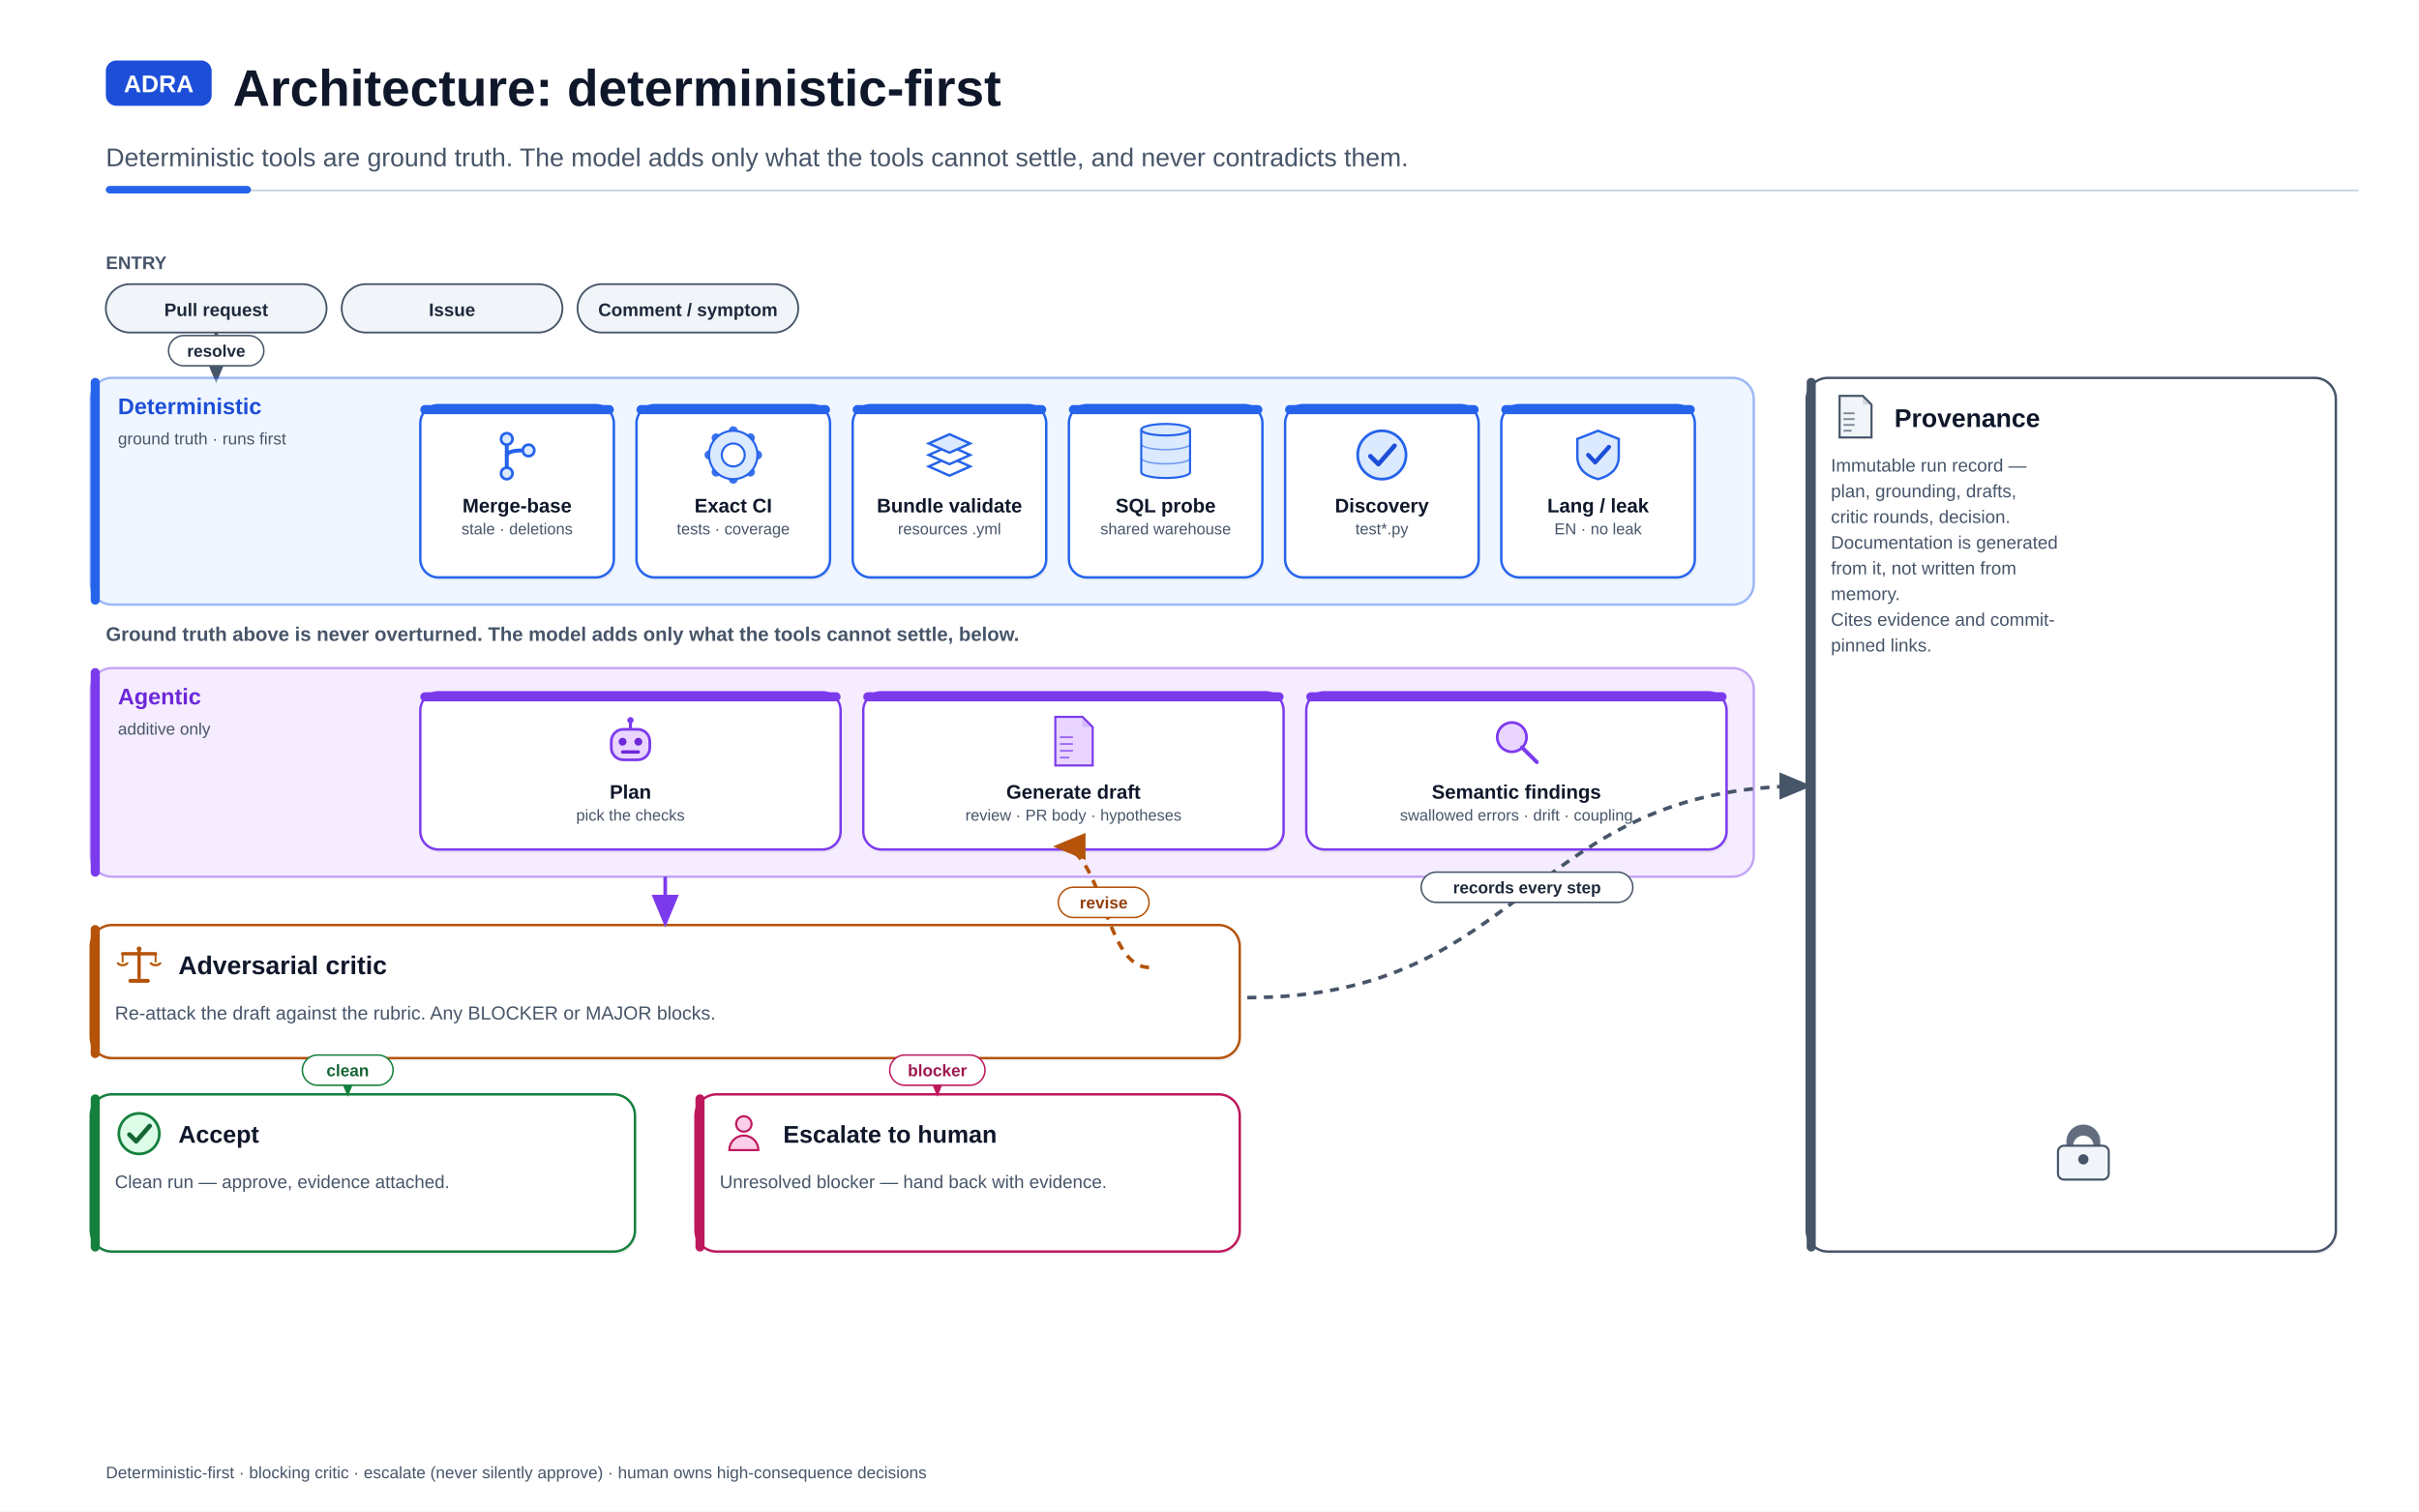
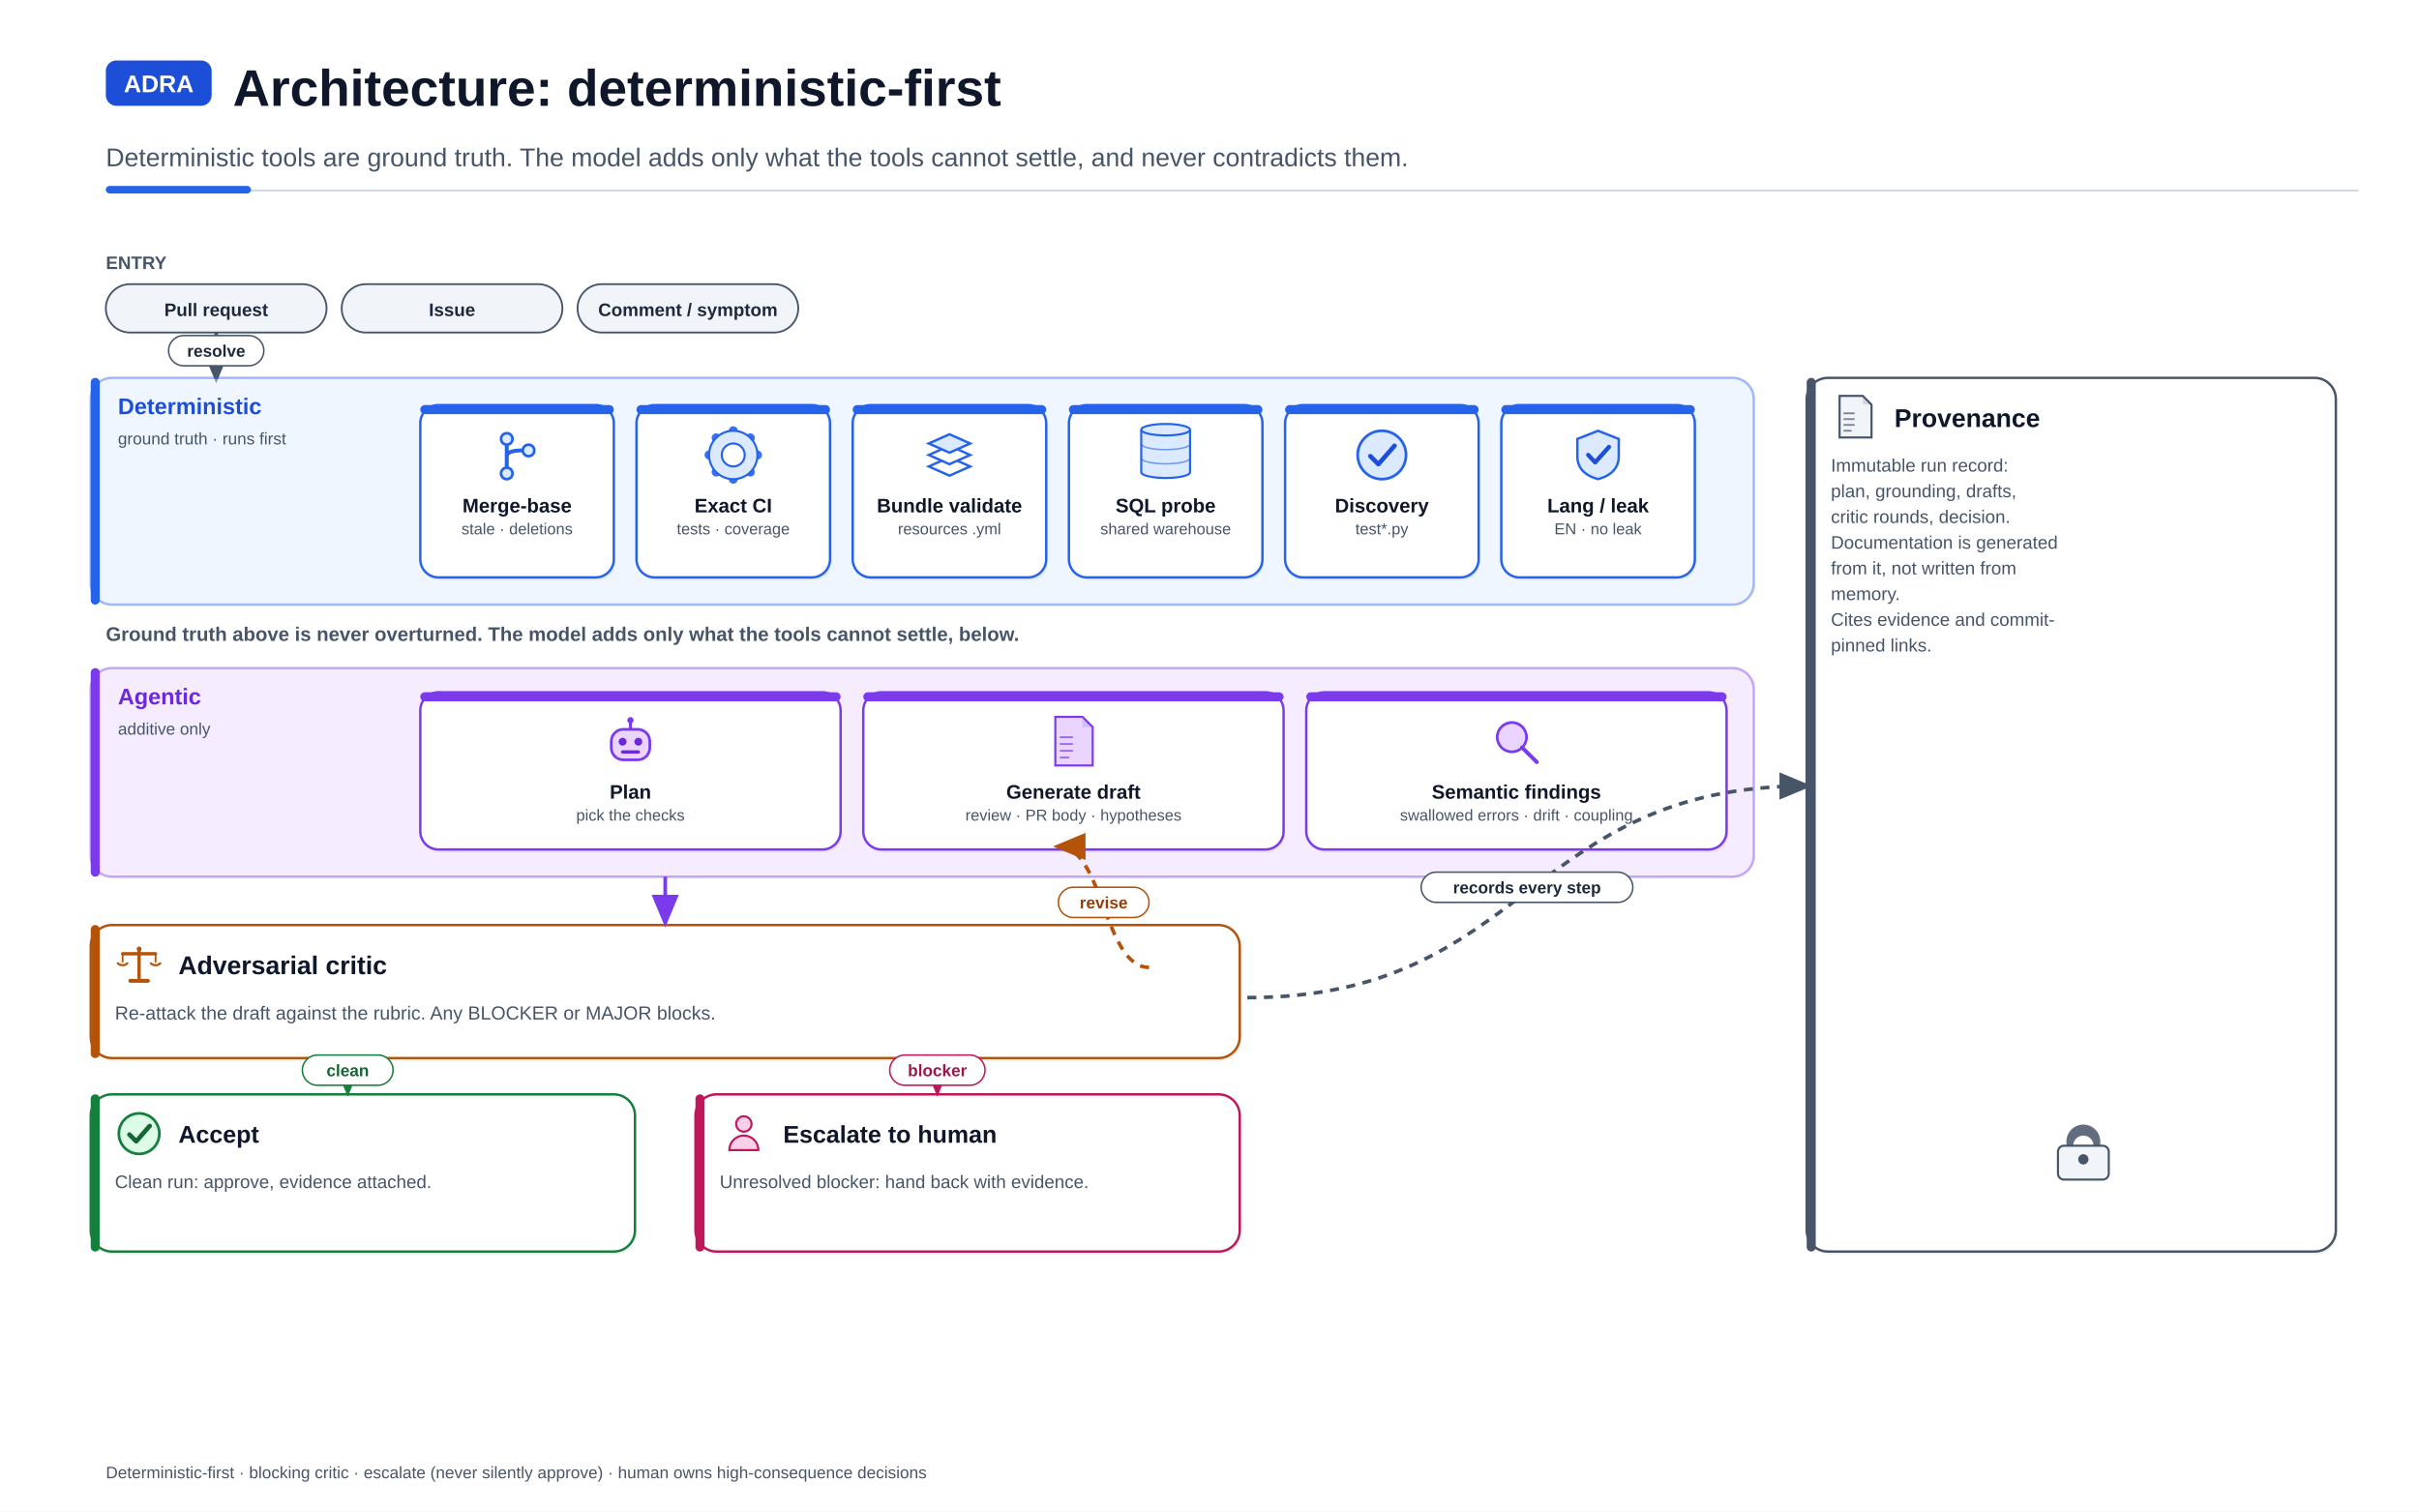
<svg xmlns="http://www.w3.org/2000/svg" width="1600" height="1000" viewBox="0 0 1600 1000">
  <defs>
    <filter id="shadow" x="-4%" y="-4%" width="108%" height="112%">
      <feDropShadow dx="1" dy="2" stdDeviation="3" flood-color="#0f172a" flood-opacity="0.10" />
    </filter>
    <marker id="arrow_blue" viewBox="0 0 12 12" refX="10" refY="6" markerWidth="9" markerHeight="9" orient="auto">
      <path d="M 0 1 L 12 6 L 0 11 z" fill="#2563EB" />
    </marker>
    <marker id="arrow_teal" viewBox="0 0 12 12" refX="10" refY="6" markerWidth="9" markerHeight="9" orient="auto">
      <path d="M 0 1 L 12 6 L 0 11 z" fill="#0D9488" />
    </marker>
    <marker id="arrow_orange" viewBox="0 0 12 12" refX="10" refY="6" markerWidth="9" markerHeight="9" orient="auto">
      <path d="M 0 1 L 12 6 L 0 11 z" fill="#C25E18" />
    </marker>
    <marker id="arrow_rose" viewBox="0 0 12 12" refX="10" refY="6" markerWidth="9" markerHeight="9" orient="auto">
      <path d="M 0 1 L 12 6 L 0 11 z" fill="#BE185D" />
    </marker>
    <marker id="arrow_amber" viewBox="0 0 12 12" refX="10" refY="6" markerWidth="9" markerHeight="9" orient="auto">
      <path d="M 0 1 L 12 6 L 0 11 z" fill="#B45309" />
    </marker>
    <marker id="arrow_violet" viewBox="0 0 12 12" refX="10" refY="6" markerWidth="9" markerHeight="9" orient="auto">
      <path d="M 0 1 L 12 6 L 0 11 z" fill="#7C3AED" />
    </marker>
    <marker id="arrow_slate" viewBox="0 0 12 12" refX="10" refY="6" markerWidth="9" markerHeight="9" orient="auto">
      <path d="M 0 1 L 12 6 L 0 11 z" fill="#475569" />
    </marker>
    <marker id="arrow_green" viewBox="0 0 12 12" refX="10" refY="6" markerWidth="9" markerHeight="9" orient="auto">
      <path d="M 0 1 L 12 6 L 0 11 z" fill="#15803D" />
    </marker>
    <marker id="arrow_bronze" viewBox="0 0 12 12" refX="10" refY="6" markerWidth="9" markerHeight="9" orient="auto">
      <path d="M 0 1 L 12 6 L 0 11 z" fill="#B45309" />
    </marker>
    <marker id="arrow_silver" viewBox="0 0 12 12" refX="10" refY="6" markerWidth="9" markerHeight="9" orient="auto">
      <path d="M 0 1 L 12 6 L 0 11 z" fill="#475569" />
    </marker>
    <marker id="arrow_gold" viewBox="0 0 12 12" refX="10" refY="6" markerWidth="9" markerHeight="9" orient="auto">
      <path d="M 0 1 L 12 6 L 0 11 z" fill="#A16207" />
    </marker>
  </defs>
  <rect x="0" y="0" width="1600" height="1000" fill="#FFFFFF" />
  <rect x="70" y="40" width="70" height="30" rx="7" fill="#1D4ED8" />
  <text x="105" y="61" font-family="Calibri, Segoe UI, Arial" font-size="16" font-weight="700" fill="#FFFFFF" text-anchor="middle">ADRA</text>
  <text x="154" y="70" font-family="Calibri, Segoe UI, Arial" font-size="34" font-weight="700" fill="#0F172A">Architecture: deterministic-first</text>
  <text x="70" y="110" font-family="Calibri, Segoe UI, Arial" font-size="17" fill="#475569">Deterministic tools are ground truth. The model adds only what the tools cannot settle, and never contradicts them.</text>
  <line x1="70" y1="126" x2="1560" y2="126" stroke="#CBD5E1" stroke-width="1.2" />
  <rect x="70" y="123" width="96" height="5" rx="2.5" fill="#2563EB" />
  <text x="70" y="178" font-family="Calibri, Segoe UI, Arial" font-size="12" font-weight="700" fill="#475569" text-anchor="start">ENTRY</text>
  <rect x="70" y="188" width="146" height="32" rx="16.0" fill="#F1F5F9" stroke="#475569" stroke-width="1.2" />
  <text x="143.0" y="209.1" font-family="Calibri, Segoe UI, Arial" font-size="12" font-weight="700" fill="#1E293B" text-anchor="middle">Pull request</text>
  <rect x="226" y="188" width="146" height="32" rx="16.0" fill="#F1F5F9" stroke="#475569" stroke-width="1.2" />
  <text x="299.0" y="209.1" font-family="Calibri, Segoe UI, Arial" font-size="12" font-weight="700" fill="#1E293B" text-anchor="middle">Issue</text>
  <rect x="382" y="188" width="146" height="32" rx="16.0" fill="#F1F5F9" stroke="#475569" stroke-width="1.2" />
  <text x="455.0" y="209.1" font-family="Calibri, Segoe UI, Arial" font-size="12" font-weight="700" fill="#1E293B" text-anchor="middle">Comment / symptom</text>
  <line x1="143" y1="220" x2="143" y2="250" stroke="#475569" stroke-width="2.4" marker-end="url(#arrow_slate)" />
  <rect x="111.5" y="222.0" width="63" height="20" rx="10" fill="#FFFFFF" stroke="#475569" stroke-width="1.0" />
  <text x="143.0" y="236.0" font-family="Calibri, Segoe UI, Arial" font-size="11" font-weight="600" fill="#1E293B" text-anchor="middle">resolve</text>
  <rect x="60" y="250" width="1100" height="150" rx="14" fill="#DBEAFE" stroke="#2563EB" stroke-width="1.6" opacity="0.45" />
  <rect x="60" y="250" width="6" height="150" rx="3" fill="#2563EB" />
  <text x="78" y="274" font-family="Calibri, Segoe UI, Arial" font-size="15" font-weight="700" fill="#1D4ED8">Deterministic</text>
  <text x="78" y="294" font-family="Calibri, Segoe UI, Arial" font-size="11" fill="#475569">ground truth · runs first</text>
  <rect x="279" y="270" width="128" height="114" rx="12" fill="#0F172A" opacity="0.06" />
  <rect x="278" y="268" width="128" height="114" rx="12" fill="#FFFFFF" stroke="#2563EB" stroke-width="1.6" />
  <rect x="278" y="268" width="128" height="6" rx="3" fill="#2563EB" />
  <line x1="335.2" y1="293.4" x2="335.2" y2="310.1" stroke="#2563EB" stroke-width="2.6" />
  <path d="M 335.2,301.8 Q 335.2,298.0 345.8,298.0" fill="none" stroke="#2563EB" stroke-width="2.6" />
  <circle cx="335.2" cy="290.4" r="3.8" fill="#DBEAFE" stroke="#2563EB" stroke-width="1.8" />
  <circle cx="335.2" cy="313.2" r="3.8" fill="#DBEAFE" stroke="#2563EB" stroke-width="1.8" />
  <circle cx="349.6" cy="298.0" r="3.8" fill="#DBEAFE" stroke="#2563EB" stroke-width="1.8" />
  <text x="342.0" y="339.0" font-family="Calibri, Segoe UI, Arial" font-size="13" font-weight="700" fill="#0F172A" text-anchor="middle">Merge-base</text>
  <text x="342.0" y="353.5" font-family="Calibri, Segoe UI, Arial" font-size="10.5" fill="#475569" text-anchor="middle">stale · deletions</text>
  <rect x="422" y="270" width="128" height="114" rx="12" fill="#0F172A" opacity="0.06" />
  <rect x="421" y="268" width="128" height="114" rx="12" fill="#FFFFFF" stroke="#2563EB" stroke-width="1.6" />
  <rect x="421" y="268" width="128" height="6" rx="3" fill="#2563EB" />
  <circle cx="501.0" cy="301.0" r="3.0" fill="#2563EB" opacity="0.9" />
  <circle cx="496.3" cy="312.3" r="3.0" fill="#2563EB" opacity="0.9" />
  <circle cx="485.0" cy="317.0" r="3.0" fill="#2563EB" opacity="0.9" />
  <circle cx="473.7" cy="312.3" r="3.0" fill="#2563EB" opacity="0.9" />
  <circle cx="469.0" cy="301.0" r="3.0" fill="#2563EB" opacity="0.9" />
  <circle cx="473.7" cy="289.7" r="3.0" fill="#2563EB" opacity="0.9" />
  <circle cx="485.0" cy="285.0" r="3.0" fill="#2563EB" opacity="0.9" />
  <circle cx="496.3" cy="289.7" r="3.0" fill="#2563EB" opacity="0.9" />
  <circle cx="485.0" cy="301.0" r="16.0" fill="#DBEAFE" stroke="#2563EB" stroke-width="1.4" />
  <circle cx="485.0" cy="301.0" r="7.6" fill="#FFFFFF" stroke="#2563EB" stroke-width="1.4" />
  <text x="485.0" y="339.0" font-family="Calibri, Segoe UI, Arial" font-size="13" font-weight="700" fill="#0F172A" text-anchor="middle">Exact CI</text>
  <text x="485.0" y="353.5" font-family="Calibri, Segoe UI, Arial" font-size="10.5" fill="#475569" text-anchor="middle">tests · coverage</text>
  <rect x="565" y="270" width="128" height="114" rx="12" fill="#0F172A" opacity="0.06" />
  <rect x="564" y="268" width="128" height="114" rx="12" fill="#FFFFFF" stroke="#2563EB" stroke-width="1.6" />
  <rect x="564" y="268" width="128" height="6" rx="3" fill="#2563EB" />
  <path d="M 628.0,302.5 L 641.7,308.6 L 628.0,314.7 L 614.3,308.6 Z" fill="#FFFFFF" stroke="#2563EB" stroke-width="1.6" />
  <path d="M 628.0,294.9 L 641.7,301.0 L 628.0,307.1 L 614.3,301.0 Z" fill="#FFFFFF" stroke="#2563EB" stroke-width="1.6" />
  <path d="M 628.0,287.3 L 641.7,293.4 L 628.0,299.5 L 614.3,293.4 Z" fill="#DBEAFE" stroke="#2563EB" stroke-width="1.6" />
  <text x="628.0" y="339.0" font-family="Calibri, Segoe UI, Arial" font-size="13" font-weight="700" fill="#0F172A" text-anchor="middle">Bundle validate</text>
  <text x="628.0" y="353.5" font-family="Calibri, Segoe UI, Arial" font-size="10.5" fill="#475569" text-anchor="middle">resources .yml</text>
  <rect x="708" y="270" width="128" height="114" rx="12" fill="#0F172A" opacity="0.06" />
  <rect x="707" y="268" width="128" height="114" rx="12" fill="#FFFFFF" stroke="#2563EB" stroke-width="1.6" />
  <rect x="707" y="268" width="128" height="6" rx="3" fill="#2563EB" />
  <path d="M 754.85,284.28 L 754.85,312.438 A 16.15,3.8 0 0 0 787.15,312.438 L 787.15,284.28" fill="#DBEAFE" stroke="#2563EB" stroke-width="1.4" />
  <ellipse cx="771.0" cy="284.28" rx="16.15" ry="3.8" fill="#DBEAFE" stroke="#2563EB" stroke-width="1.4" />
  <path d="M 754.85,293.666 A 16.15,3.8 0 0 0 787.15,293.666" fill="none" stroke="#2563EB" stroke-width="1.0" opacity="0.6" />
  <path d="M 754.85,303.052 A 16.15,3.8 0 0 0 787.15,303.052" fill="none" stroke="#2563EB" stroke-width="1.0" opacity="0.6" />
  <text x="771.0" y="339.0" font-family="Calibri, Segoe UI, Arial" font-size="13" font-weight="700" fill="#0F172A" text-anchor="middle">SQL probe</text>
  <text x="771.0" y="353.5" font-family="Calibri, Segoe UI, Arial" font-size="10.5" fill="#475569" text-anchor="middle">shared warehouse</text>
  <rect x="851" y="270" width="128" height="114" rx="12" fill="#0F172A" opacity="0.06" />
  <rect x="850" y="268" width="128" height="114" rx="12" fill="#FFFFFF" stroke="#2563EB" stroke-width="1.6" />
  <rect x="850" y="268" width="128" height="6" rx="3" fill="#2563EB" />
  <circle cx="914.0" cy="301.0" r="16.0" fill="#DBEAFE" stroke="#2563EB" stroke-width="1.8" />
  <path d="M 906.4,301.8 L 911.7,307.1 L 922.4,294.9" fill="none" stroke="#1D4ED8" stroke-width="3.0" stroke-linecap="round" stroke-linejoin="round" />
  <text x="914.0" y="339.0" font-family="Calibri, Segoe UI, Arial" font-size="13" font-weight="700" fill="#0F172A" text-anchor="middle">Discovery</text>
  <text x="914.0" y="353.5" font-family="Calibri, Segoe UI, Arial" font-size="10.5" fill="#475569" text-anchor="middle">test*.py</text>
  <rect x="994" y="270" width="128" height="114" rx="12" fill="#0F172A" opacity="0.06" />
  <rect x="993" y="268" width="128" height="114" rx="12" fill="#FFFFFF" stroke="#2563EB" stroke-width="1.6" />
  <rect x="993" y="268" width="128" height="6" rx="3" fill="#2563EB" />
  <path d="M 1057.0,285.0 L 1070.7,290.4 L 1070.7,301.8 Q 1070.7,313.2 1057.0,317.0 Q 1043.3,313.2 1043.3,301.8 L 1043.3,290.4 Z" fill="#DBEAFE" stroke="#2563EB" stroke-width="1.6" />
  <path d="M 1050.5,301.0 L 1055.1,305.9 L 1064.2,295.7" fill="none" stroke="#1D4ED8" stroke-width="2.8" stroke-linecap="round" stroke-linejoin="round" />
  <text x="1057.0" y="339.0" font-family="Calibri, Segoe UI, Arial" font-size="13" font-weight="700" fill="#0F172A" text-anchor="middle">Lang / leak</text>
  <text x="1057.0" y="353.5" font-family="Calibri, Segoe UI, Arial" font-size="10.5" fill="#475569" text-anchor="middle">EN · no leak</text>
  <text x="70" y="424" font-family="Calibri, Segoe UI, Arial" font-size="13" font-weight="600" fill="#475569" text-anchor="start">Ground truth above is never overturned. The model adds only what the tools cannot settle, below.</text>
  <rect x="60" y="442" width="1100" height="138" rx="14" fill="#E9D5FF" stroke="#7C3AED" stroke-width="1.6" opacity="0.45" />
  <rect x="60" y="442" width="6" height="138" rx="3" fill="#7C3AED" />
  <text x="78" y="466" font-family="Calibri, Segoe UI, Arial" font-size="15" font-weight="700" fill="#6D28D9">Agentic</text>
  <text x="78" y="486" font-family="Calibri, Segoe UI, Arial" font-size="11" fill="#475569">additive only</text>
  <rect x="279" y="460" width="278" height="104" rx="12" fill="#0F172A" opacity="0.06" />
  <rect x="278" y="458" width="278" height="104" rx="12" fill="#FFFFFF" stroke="#7C3AED" stroke-width="1.6" />
  <rect x="278" y="458" width="278" height="6" rx="3" fill="#7C3AED" />
  <line x1="417.0" y1="482.5" x2="417.0" y2="477.2" stroke="#7C3AED" stroke-width="2.0" />
  <circle cx="417.0" cy="476.5" r="2.1" fill="#7C3AED" />
  <rect x="404.3" y="482.5" width="25.5" height="20.2" rx="8" fill="#E9D5FF" stroke="#7C3AED" stroke-width="1.8" />
  <circle cx="411.8" cy="490.7" r="2.6" fill="#6D28D9" />
  <circle cx="422.2" cy="490.7" r="2.6" fill="#6D28D9" />
  <line x1="411.8" y1="497.5" x2="422.2" y2="497.5" stroke="#6D28D9" stroke-width="2.2" stroke-linecap="round" />
  <text x="417.0" y="528.4" font-family="Calibri, Segoe UI, Arial" font-size="13" font-weight="700" fill="#0F172A" text-anchor="middle">Plan</text>
  <text x="417.0" y="542.9" font-family="Calibri, Segoe UI, Arial" font-size="10.5" fill="#475569" text-anchor="middle">pick the checks</text>
  <rect x="572" y="460" width="278" height="104" rx="12" fill="#0F172A" opacity="0.06" />
  <rect x="571" y="458" width="278" height="104" rx="12" fill="#FFFFFF" stroke="#7C3AED" stroke-width="1.6" />
  <rect x="571" y="458" width="278" height="6" rx="3" fill="#7C3AED" />
  <path d="M 698.019,474.246 L 715.99,474.246 L 722.73,480.986 L 722.73,506.445 L 698.019,506.445 z" fill="#E9D5FF" stroke="#7C3AED" stroke-width="1.4" />
  <path d="M 715.99,474.246 L 715.99,480.986 L 722.73,480.986 z" fill="#7C3AED" opacity="0.18" />
  <line x1="701.014" y1="487.725" x2="709.663" y2="487.725" stroke="#7C3AED" stroke-width="1.2" opacity="0.7" />
  <line x1="701.014" y1="492.218" x2="709.663" y2="492.218" stroke="#7C3AED" stroke-width="1.2" opacity="0.7" />
  <line x1="701.014" y1="496.71" x2="709.663" y2="496.71" stroke="#7C3AED" stroke-width="1.2" opacity="0.7" />
  <line x1="701.014" y1="501.203" x2="707.304" y2="501.203" stroke="#7C3AED" stroke-width="1.2" opacity="0.7" />
  <text x="710.0" y="528.4" font-family="Calibri, Segoe UI, Arial" font-size="13" font-weight="700" fill="#0F172A" text-anchor="middle">Generate draft</text>
  <text x="710.0" y="542.9" font-family="Calibri, Segoe UI, Arial" font-size="10.5" fill="#475569" text-anchor="middle">review · PR body · hypotheses</text>
  <rect x="865" y="460" width="278" height="104" rx="12" fill="#0F172A" opacity="0.06" />
  <rect x="864" y="458" width="278" height="104" rx="12" fill="#FFFFFF" stroke="#7C3AED" stroke-width="1.6" />
  <rect x="864" y="458" width="278" height="6" rx="3" fill="#7C3AED" />
  <circle cx="1000.0" cy="487.7" r="9.7" fill="#E9D5FF" stroke="#7C3AED" stroke-width="1.8" />
  <line x1="1006.7" y1="494.5" x2="1016.5" y2="504.2" stroke="#7C3AED" stroke-width="2.6" stroke-linecap="round" />
  <text x="1003.0" y="528.4" font-family="Calibri, Segoe UI, Arial" font-size="13" font-weight="700" fill="#0F172A" text-anchor="middle">Semantic findings</text>
  <text x="1003.0" y="542.9" font-family="Calibri, Segoe UI, Arial" font-size="10.5" fill="#475569" text-anchor="middle">swallowed errors · drift · coupling</text>
  <rect x="61" y="614" width="760" height="88" rx="14" fill="#0F172A" opacity="0.06" />
  <rect x="60" y="612" width="760" height="88" rx="14" fill="#FFFFFF" stroke="#B45309" stroke-width="1.6" />
  <rect x="60" y="612" width="6" height="88" rx="3" fill="#B45309" />
  <line x1="92.0" y1="627.8" x2="92.0" y2="647.6" stroke="#B45309" stroke-width="2.2" />
  <line x1="86.2" y1="648.9" x2="97.8" y2="648.9" stroke="#B45309" stroke-width="2.6" stroke-linecap="round" />
  <line x1="81.1" y1="631.0" x2="102.9" y2="631.0" stroke="#B45309" stroke-width="2.2" stroke-linecap="round" />
  <circle cx="92.0" cy="627.8" r="1.6" fill="#B45309" />
  <line x1="81.1" y1="631.0" x2="81.1" y2="636.7" stroke="#B45309" stroke-width="1.2" />
  <path d="M 77.9,636.7 A 3.2,1.9 0 0 0 84.3,636.7" fill="#FEF3C7" stroke="#B45309" stroke-width="1.4" />
  <line x1="102.9" y1="631.0" x2="102.9" y2="636.7" stroke="#B45309" stroke-width="1.2" />
  <path d="M 99.7,636.7 A 3.2,1.9 0 0 0 106.1,636.7" fill="#FEF3C7" stroke="#B45309" stroke-width="1.4" />
  <text x="118" y="644.5" font-family="Calibri, Segoe UI, Arial" font-size="17" font-weight="700" fill="#0F172A">Adversarial critic</text>
  <text x="76" y="674.5" font-family="Calibri, Segoe UI, Arial" font-size="12.5" fill="#475569">Re-attack the draft against the rubric. Any BLOCKER or MAJOR blocks.</text>
  <line x1="440" y1="580" x2="440" y2="610" stroke="#7C3AED" stroke-width="2.4" marker-end="url(#arrow_violet)" />
  <path d="M 760,640 C 730.0,640 730.0,560 700,560" fill="none" stroke="#B45309" stroke-width="2.4" stroke-dasharray="6,5" marker-end="url(#arrow_amber)" />
  <rect x="700.0" y="587.0" width="60" height="20" rx="10" fill="#FFFFFF" stroke="#B45309" stroke-width="1.0" />
  <text x="730.0" y="601.0" font-family="Calibri, Segoe UI, Arial" font-size="11" font-weight="600" fill="#92400E" text-anchor="middle">revise</text>
  <rect x="61" y="726" width="360" height="104" rx="14" fill="#0F172A" opacity="0.06" />
  <rect x="60" y="724" width="360" height="104" rx="14" fill="#FFFFFF" stroke="#15803D" stroke-width="1.6" />
  <rect x="60" y="724" width="6" height="104" rx="3" fill="#15803D" />
  <circle cx="92.0" cy="750.0" r="13.4" fill="#DCFCE7" stroke="#15803D" stroke-width="1.8" />
  <path d="M 85.6,750.6 L 90.1,755.1 L 99.0,744.9" fill="none" stroke="#166534" stroke-width="3.0" stroke-linecap="round" stroke-linejoin="round" />
  <text x="118" y="756.0" font-family="Calibri, Segoe UI, Arial" font-size="16" font-weight="700" fill="#0F172A">Accept</text>
-   <text x="76" y="786" font-family="Calibri, Segoe UI, Arial" font-size="12" fill="#475569">Clean run — approve, evidence attached.</text>
+   <text x="76" y="786" font-family="Calibri, Segoe UI, Arial" font-size="12" fill="#475569">Clean run: approve, evidence attached.</text>
  <rect x="461" y="726" width="360" height="104" rx="14" fill="#0F172A" opacity="0.06" />
  <rect x="460" y="724" width="360" height="104" rx="14" fill="#FFFFFF" stroke="#BE185D" stroke-width="1.6" />
  <rect x="460" y="724" width="6" height="104" rx="3" fill="#BE185D" />
  <circle cx="492.0" cy="743.6" r="5.1" fill="#FBCFE8" stroke="#BE185D" stroke-width="1.4" />
  <path d="M 482.4,760.88 a 9.6,9.6 0 0 1 19.2,0 z" fill="#FBCFE8" stroke="#BE185D" stroke-width="1.4" />
  <text x="518" y="756.0" font-family="Calibri, Segoe UI, Arial" font-size="16" font-weight="700" fill="#0F172A">Escalate to human</text>
-   <text x="476" y="786" font-family="Calibri, Segoe UI, Arial" font-size="12" fill="#475569">Unresolved blocker — hand back with evidence.</text>
+   <text x="476" y="786" font-family="Calibri, Segoe UI, Arial" font-size="12" fill="#475569">Unresolved blocker: hand back with evidence.</text>
  <line x1="230" y1="700" x2="230" y2="722" stroke="#15803D" stroke-width="2.4" marker-end="url(#arrow_green)" />
  <rect x="200.0" y="698.0" width="60" height="20" rx="10" fill="#FFFFFF" stroke="#15803D" stroke-width="1.0" />
  <text x="230.0" y="712.0" font-family="Calibri, Segoe UI, Arial" font-size="11" font-weight="600" fill="#166534" text-anchor="middle">clean</text>
  <line x1="620" y1="700" x2="620" y2="722" stroke="#BE185D" stroke-width="2.4" marker-end="url(#arrow_rose)" />
  <rect x="588.5" y="698.0" width="63" height="20" rx="10" fill="#FFFFFF" stroke="#BE185D" stroke-width="1.0" />
  <text x="620.0" y="712.0" font-family="Calibri, Segoe UI, Arial" font-size="11" font-weight="600" fill="#9D174D" text-anchor="middle">blocker</text>
  <rect x="1196" y="252" width="350" height="578" rx="14" fill="#0F172A" opacity="0.06" />
  <rect x="1195" y="250" width="350" height="578" rx="14" fill="#FFFFFF" stroke="#475569" stroke-width="1.6" />
  <rect x="1195" y="250" width="6" height="578" rx="3" fill="#475569" />
  <path d="M 1216.76,261.92 L 1232.12,261.92 L 1237.88,267.68 L 1237.88,289.44 L 1216.76,289.44 z" fill="#F1F5F9" stroke="#475569" stroke-width="1.4" />
  <path d="M 1232.12,261.92 L 1232.12,267.68 L 1237.88,267.68 z" fill="#475569" opacity="0.18" />
  <line x1="1219.32" y1="273.44" x2="1226.712" y2="273.44" stroke="#475569" stroke-width="1.2" opacity="0.7" />
  <line x1="1219.32" y1="277.28" x2="1226.712" y2="277.28" stroke="#475569" stroke-width="1.2" opacity="0.7" />
  <line x1="1219.32" y1="281.12" x2="1226.712" y2="281.12" stroke="#475569" stroke-width="1.2" opacity="0.7" />
  <line x1="1219.32" y1="284.96" x2="1224.696" y2="284.96" stroke="#475569" stroke-width="1.2" opacity="0.7" />
  <text x="1253" y="282.5" font-family="Calibri, Segoe UI, Arial" font-size="17" font-weight="700" fill="#0F172A">Provenance</text>
-   <text x="1211" y="312" font-family="Calibri, Segoe UI, Arial" font-size="12" fill="#475569">Immutable run record —</text>
+   <text x="1211" y="312" font-family="Calibri, Segoe UI, Arial" font-size="12" fill="#475569">Immutable run record:</text>
  <text x="1211" y="329" font-family="Calibri, Segoe UI, Arial" font-size="12" fill="#475569">plan, grounding, drafts,</text>
  <text x="1211" y="346" font-family="Calibri, Segoe UI, Arial" font-size="12" fill="#475569">critic rounds, decision.</text>
  <text x="1211" y="363" font-family="Calibri, Segoe UI, Arial" font-size="12" fill="#475569">Documentation is generated</text>
  <text x="1211" y="380" font-family="Calibri, Segoe UI, Arial" font-size="12" fill="#475569">from it, not written from</text>
  <text x="1211" y="397" font-family="Calibri, Segoe UI, Arial" font-size="12" fill="#475569">memory.</text>
  <text x="1211" y="414" font-family="Calibri, Segoe UI, Arial" font-size="12" fill="#475569">Cites evidence and commit-</text>
  <text x="1211" y="431" font-family="Calibri, Segoe UI, Arial" font-size="12" fill="#475569">pinned links.</text>
  <path d="M 1366.8,755.2 a 11.2,11.2 0 0 1 22.4,0 L 1389.2,760.8 L 1384.72,760.8 L 1384.72,758.0 a 6.72,6.72 0 0 0 -13.44,0 L 1371.28,760.8 L 1366.8,760.8 z" fill="#475569" opacity="0.85" />
  <rect x="1361.2" y="758.0" width="33.6" height="22.4" rx="4" fill="#F1F5F9" stroke="#475569" stroke-width="1.4" />
  <circle cx="1378.0" cy="767.0" r="3.4" fill="#475569" />
  <path d="M 825,660 C 1010.0,660 1010.0,520 1195,520" fill="none" stroke="#475569" stroke-width="2.4" stroke-dasharray="6,5" marker-end="url(#arrow_slate)" />
  <rect x="940.0" y="577.0" width="140" height="20" rx="10" fill="#FFFFFF" stroke="#475569" stroke-width="1.0" />
  <text x="1010.0" y="591.0" font-family="Calibri, Segoe UI, Arial" font-size="11" font-weight="600" fill="#1E293B" text-anchor="middle">records every step</text>
  <text x="70" y="978" font-family="Calibri, Segoe UI, Arial" font-size="11" fill="#475569">Deterministic-first · blocking critic · escalate (never silently approve) · human owns high-consequence decisions</text>
</svg>
